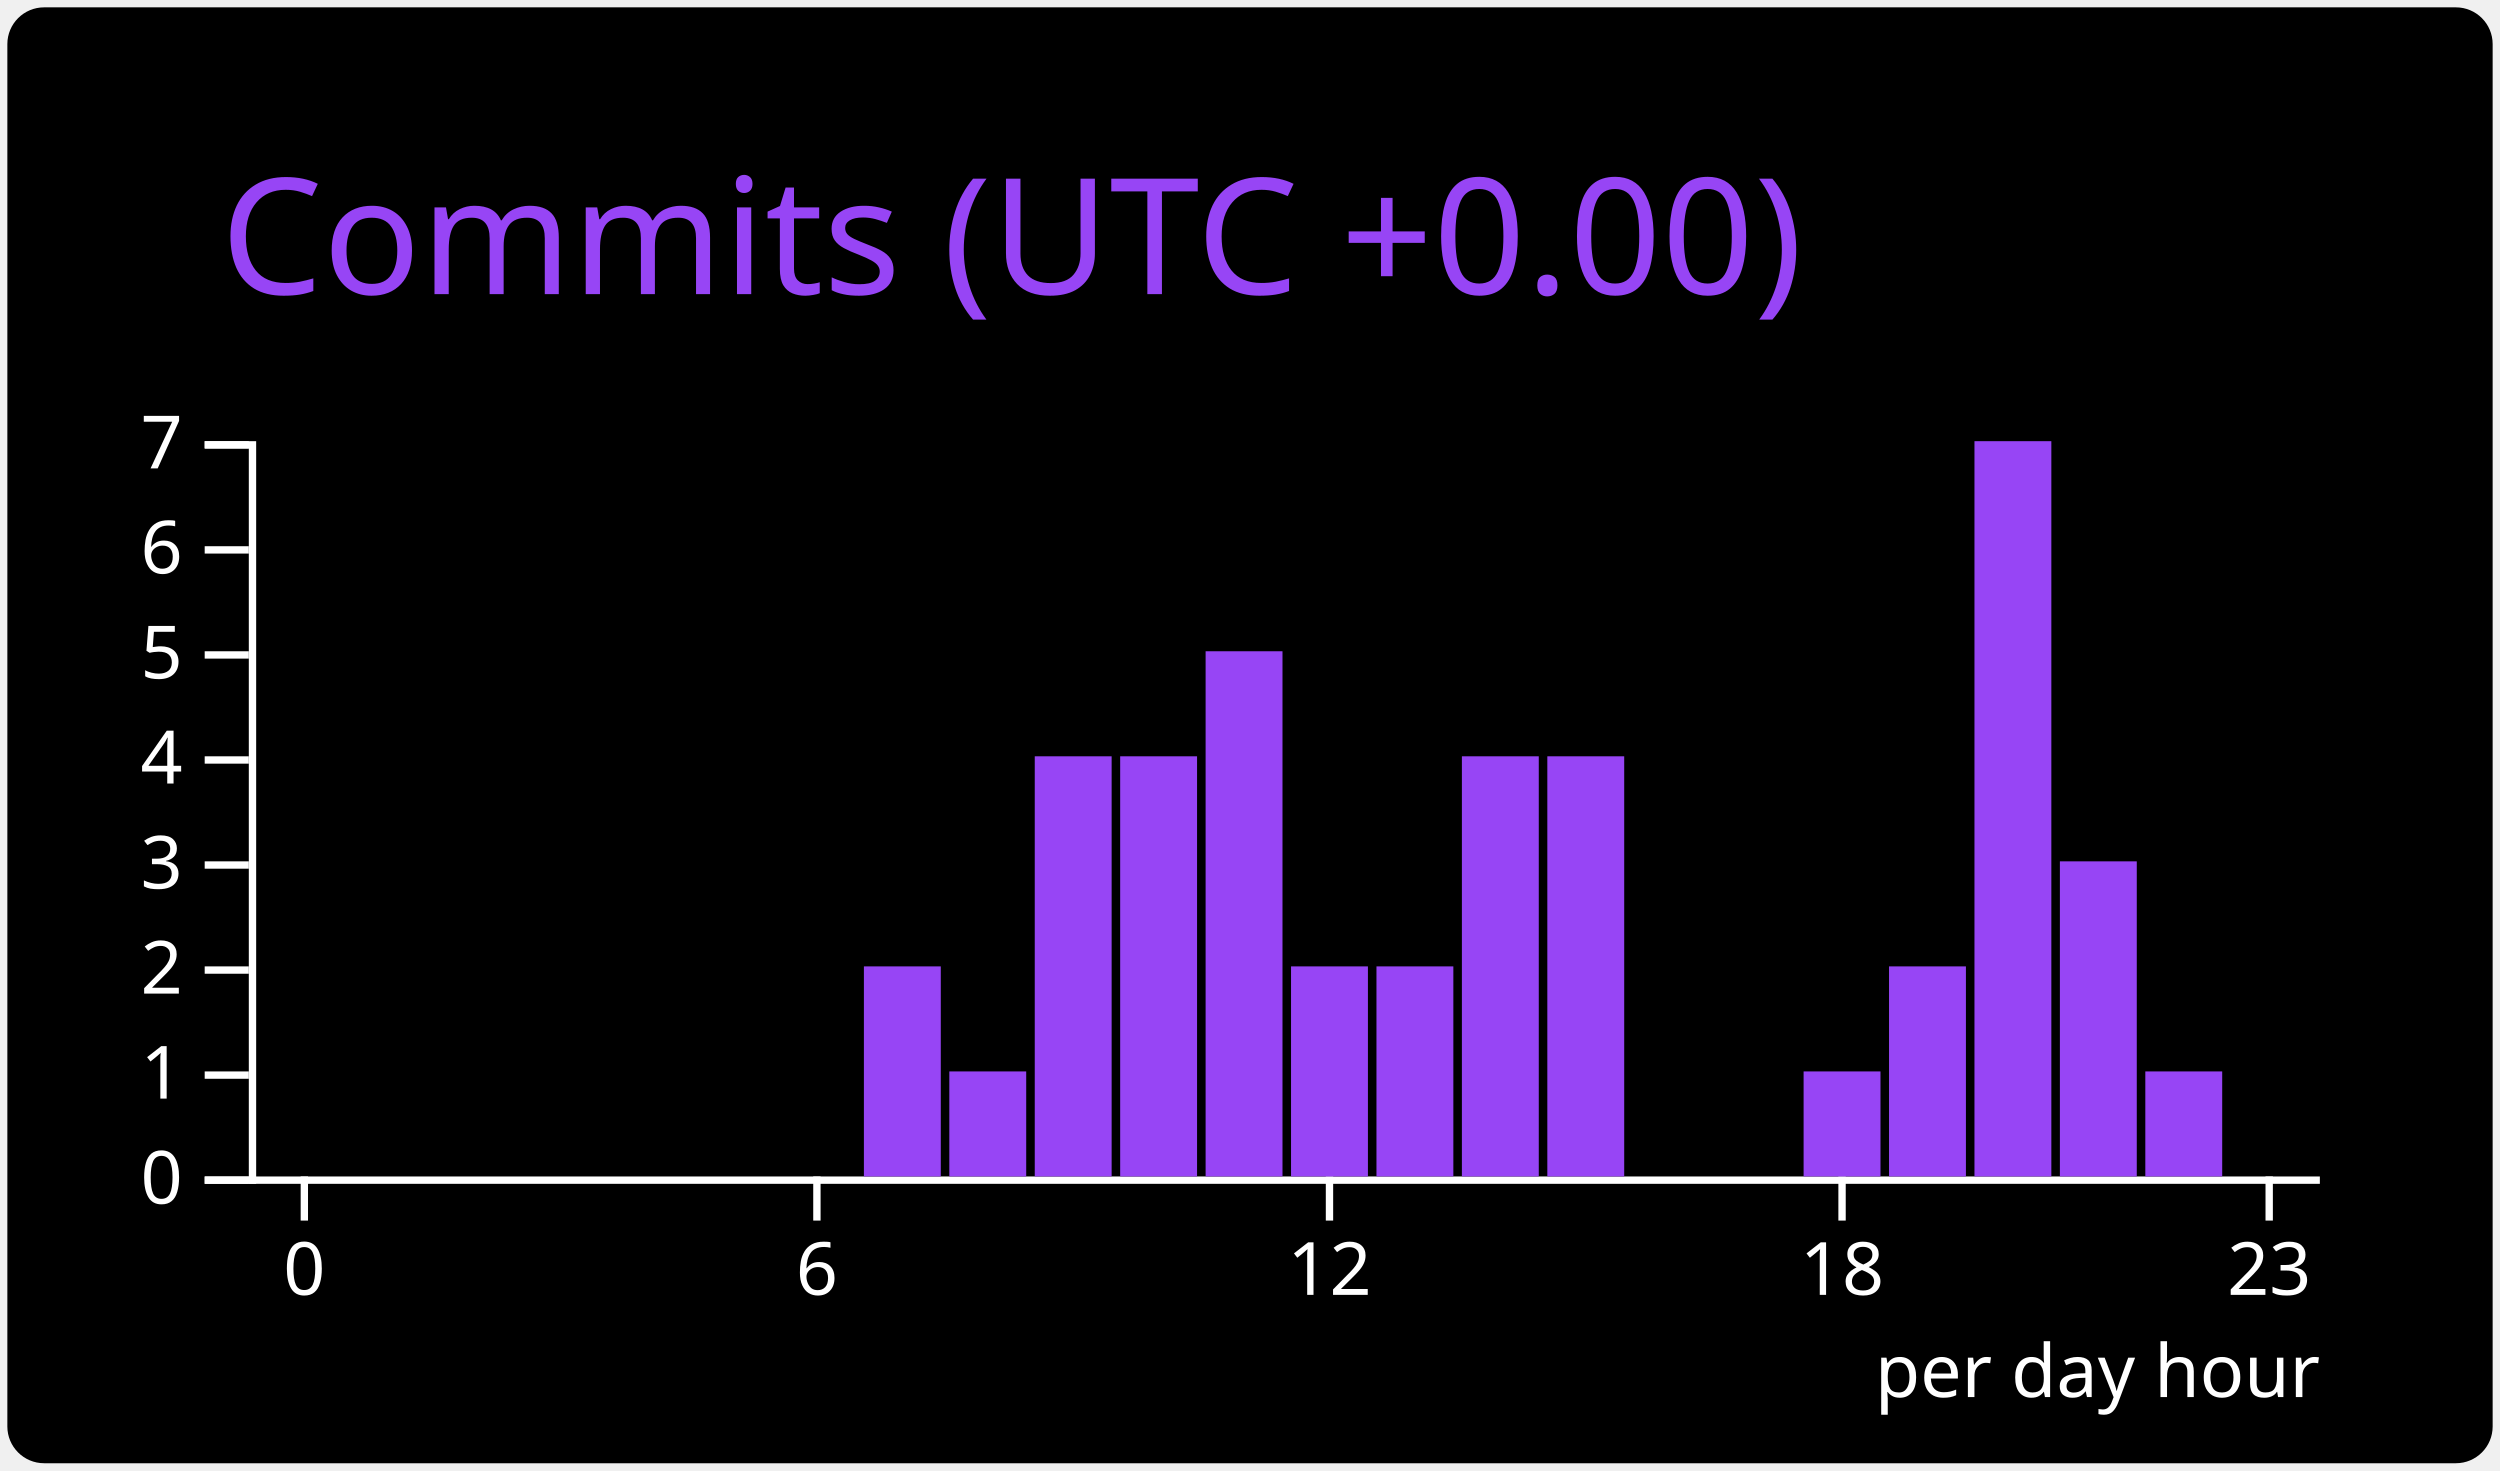
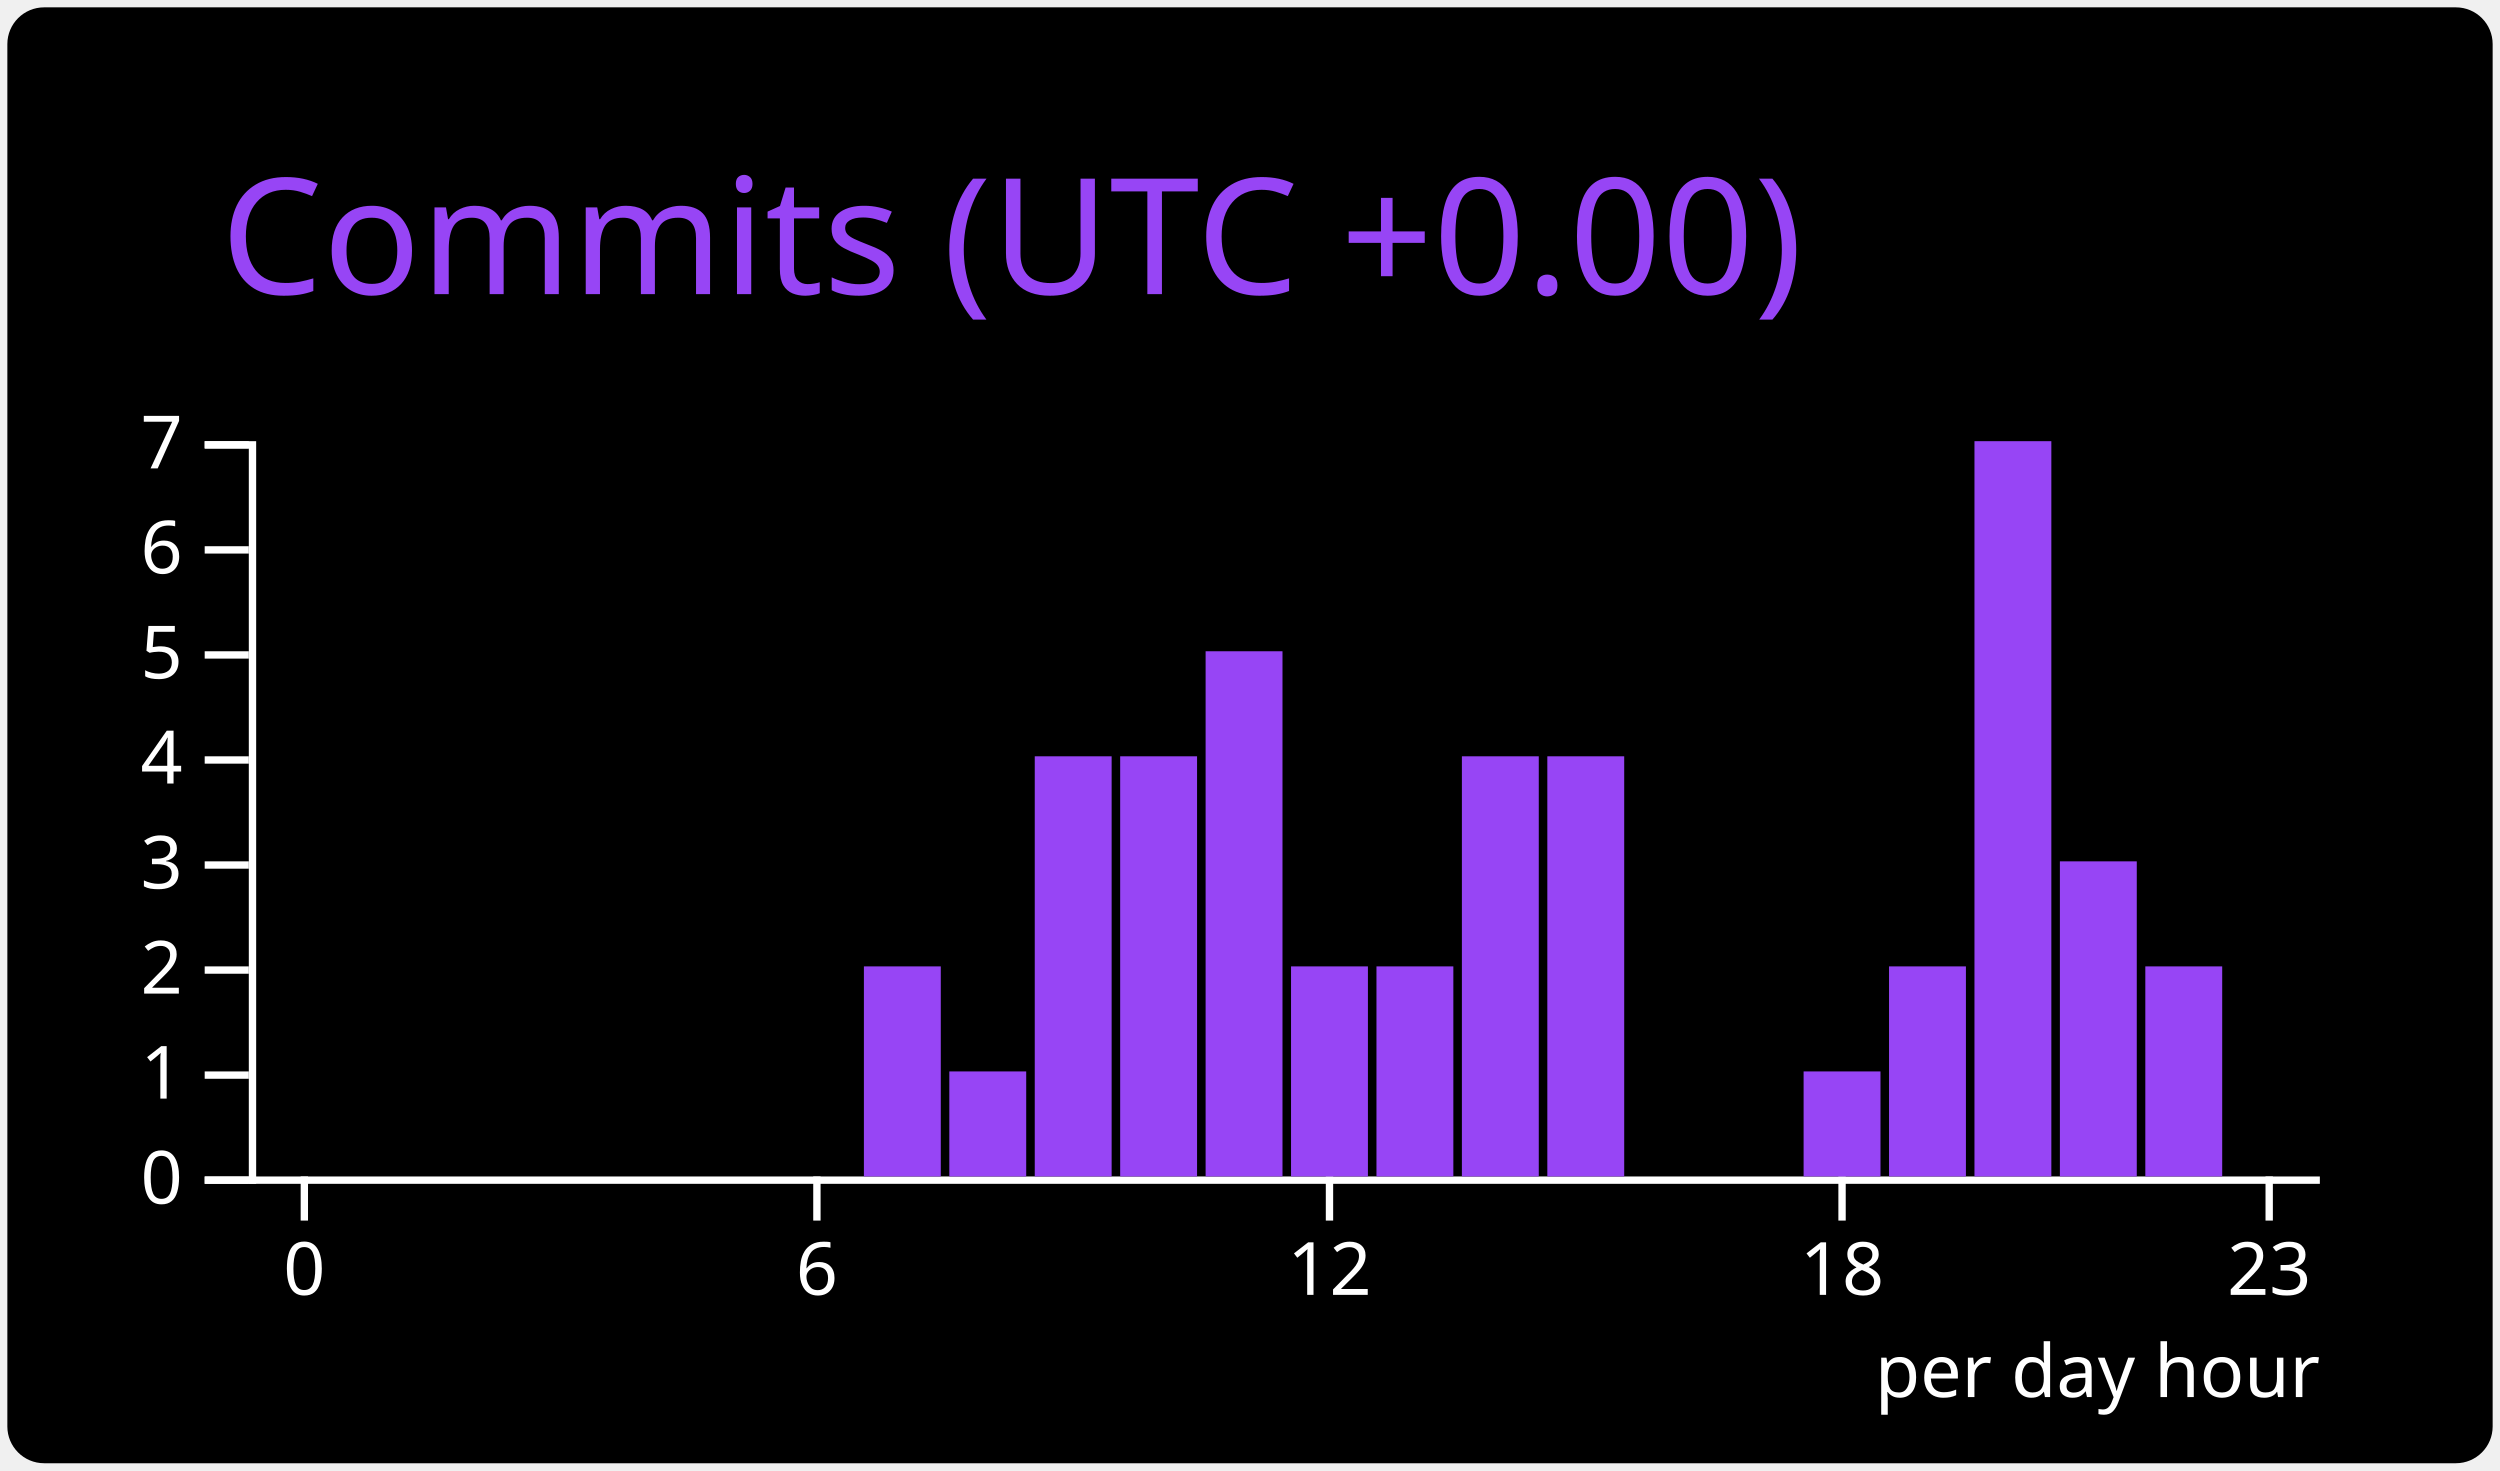
<svg xmlns="http://www.w3.org/2000/svg" width="340" height="200" viewBox="0 0 340 200">
  <style>* {
          font-family: 'Segoe UI', Ubuntu, "Helvetica Neue", Sans-Serif
        }</style>
  <rect x="1" y="1" rx="5" ry="5" height="99%" width="99.412%" stroke="#000000" stroke-width="1" fill="#000000" stroke-opacity="0" />
  <text x="30" y="40" style="font-size: 22px; fill: #9745f5;">Commits (UTC +0.00)</text>
  <g transform="translate(0,40)">
    <g color="#9745f5" transform="translate(35,20)">
      <g color="#ffffff" transform="translate(0,100)" fill="none" font-size="10" font-family="sans-serif" text-anchor="middle">
        <path class="domain" stroke="currentColor" d="M-1.162,0.5H280.5" />
        <g class="tick" opacity="1" transform="translate(6.390041,0)">
          <line stroke="currentColor" y2="6" />
          <text fill="currentColor" y="9" dy="0.71em">0</text>
        </g>
        <g class="tick" opacity="1" transform="translate(76.09959,0)">
          <line stroke="currentColor" y2="6" />
          <text fill="currentColor" y="9" dy="0.71em">6</text>
        </g>
        <g class="tick" opacity="1" transform="translate(145.8091,0)">
          <line stroke="currentColor" y2="6" />
          <text fill="currentColor" y="9" dy="0.71em">12</text>
        </g>
        <g class="tick" opacity="1" transform="translate(215.5187,0)">
          <line stroke="currentColor" y2="6" />
          <text fill="currentColor" y="9" dy="0.71em">18</text>
        </g>
        <g class="tick" opacity="1" transform="translate(273.61,0)">
          <line stroke="currentColor" y2="6" />
          <text fill="currentColor" y="9" dy="0.71em">23</text>
        </g>
      </g>
      <g color="#ffffff" transform="translate(-1.161826,0)" fill="none" font-size="10" font-family="sans-serif" text-anchor="end">
        <path class="domain" stroke="currentColor" d="M-6,100.5H0.5V0.5H-6" />
        <g class="tick" opacity="1" transform="translate(0,100.5)">
          <line stroke="currentColor" x2="-6" />
          <text fill="currentColor" x="-9" dy="0.32em">0</text>
        </g>
        <g class="tick" opacity="1" transform="translate(0,86.21429)">
          <line stroke="currentColor" x2="-6" />
          <text fill="currentColor" x="-9" dy="0.32em">1</text>
        </g>
        <g class="tick" opacity="1" transform="translate(0,71.92857)">
          <line stroke="currentColor" x2="-6" />
          <text fill="currentColor" x="-9" dy="0.32em">2</text>
        </g>
        <g class="tick" opacity="1" transform="translate(0,57.64286)">
          <line stroke="currentColor" x2="-6" />
          <text fill="currentColor" x="-9" dy="0.32em">3</text>
        </g>
        <g class="tick" opacity="1" transform="translate(0,43.35714)">
          <line stroke="currentColor" x2="-6" />
          <text fill="currentColor" x="-9" dy="0.32em">4</text>
        </g>
        <g class="tick" opacity="1" transform="translate(0,29.07143)">
          <line stroke="currentColor" x2="-6" />
          <text fill="currentColor" x="-9" dy="0.32em">5</text>
        </g>
        <g class="tick" opacity="1" transform="translate(0,14.78571)">
          <line stroke="currentColor" x2="-6" />
          <text fill="currentColor" x="-9" dy="0.32em">6</text>
        </g>
        <g class="tick" opacity="1" transform="translate(0,0.5)">
          <line stroke="currentColor" x2="-6" />
          <text fill="currentColor" x="-9" dy="0.32em">7</text>
        </g>
      </g>
      <rect class="bar" fill="#9745f5" x="1.162" y="100" width="10.456" height="0" />
      <rect class="bar" fill="#9745f5" x="12.78" y="100" width="10.456" height="0" />
      <rect class="bar" fill="#9745f5" x="24.398" y="100" width="10.456" height="0" />
      <rect class="bar" fill="#9745f5" x="36.017" y="100" width="10.456" height="0" />
      <rect class="bar" fill="#9745f5" x="47.635" y="100" width="10.456" height="0" />
      <rect class="bar" fill="#9745f5" x="59.253" y="100" width="10.456" height="0" />
      <rect class="bar" fill="#9745f5" x="70.871" y="100" width="10.456" height="0" />
      <rect class="bar" fill="#9745f5" x="82.49" y="71.429" width="10.456" height="28.571" />
      <rect class="bar" fill="#9745f5" x="94.108" y="85.714" width="10.456" height="14.286" />
      <rect class="bar" fill="#9745f5" x="105.726" y="42.857" width="10.456" height="57.143" />
      <rect class="bar" fill="#9745f5" x="117.344" y="42.857" width="10.456" height="57.143" />
      <rect class="bar" fill="#9745f5" x="128.963" y="28.571" width="10.456" height="71.429" />
      <rect class="bar" fill="#9745f5" x="140.581" y="71.429" width="10.456" height="28.571" />
      <rect class="bar" fill="#9745f5" x="152.199" y="71.429" width="10.456" height="28.571" />
      <rect class="bar" fill="#9745f5" x="163.817" y="42.857" width="10.456" height="57.143" />
      <rect class="bar" fill="#9745f5" x="175.436" y="42.857" width="10.456" height="57.143" />
      <rect class="bar" fill="#9745f5" x="187.054" y="100" width="10.456" height="0" />
      <rect class="bar" fill="#9745f5" x="198.672" y="100" width="10.456" height="0" />
      <rect class="bar" fill="#9745f5" x="210.29" y="85.714" width="10.456" height="14.286" />
      <rect class="bar" fill="#9745f5" x="221.909" y="71.429" width="10.456" height="28.571" />
      <rect class="bar" fill="#9745f5" x="233.527" y="0" width="10.456" height="100" />
      <rect class="bar" fill="#9745f5" x="245.145" y="57.143" width="10.456" height="42.857" />
-       <rect class="bar" fill="#9745f5" x="256.763" y="85.714" width="10.456" height="14.286" />
+       <rect class="bar" fill="#9745f5" x="256.763" y="71.429" width="10.456" height="28.571" />
      <rect class="bar" fill="#9745f5" x="268.382" y="100" width="10.456" height="0" />
      <g>
        <text y="130" x="220" style="fill: #ffffff; font-size: 10px;">per day hour</text>
      </g>
    </g>
  </g>
</svg>
